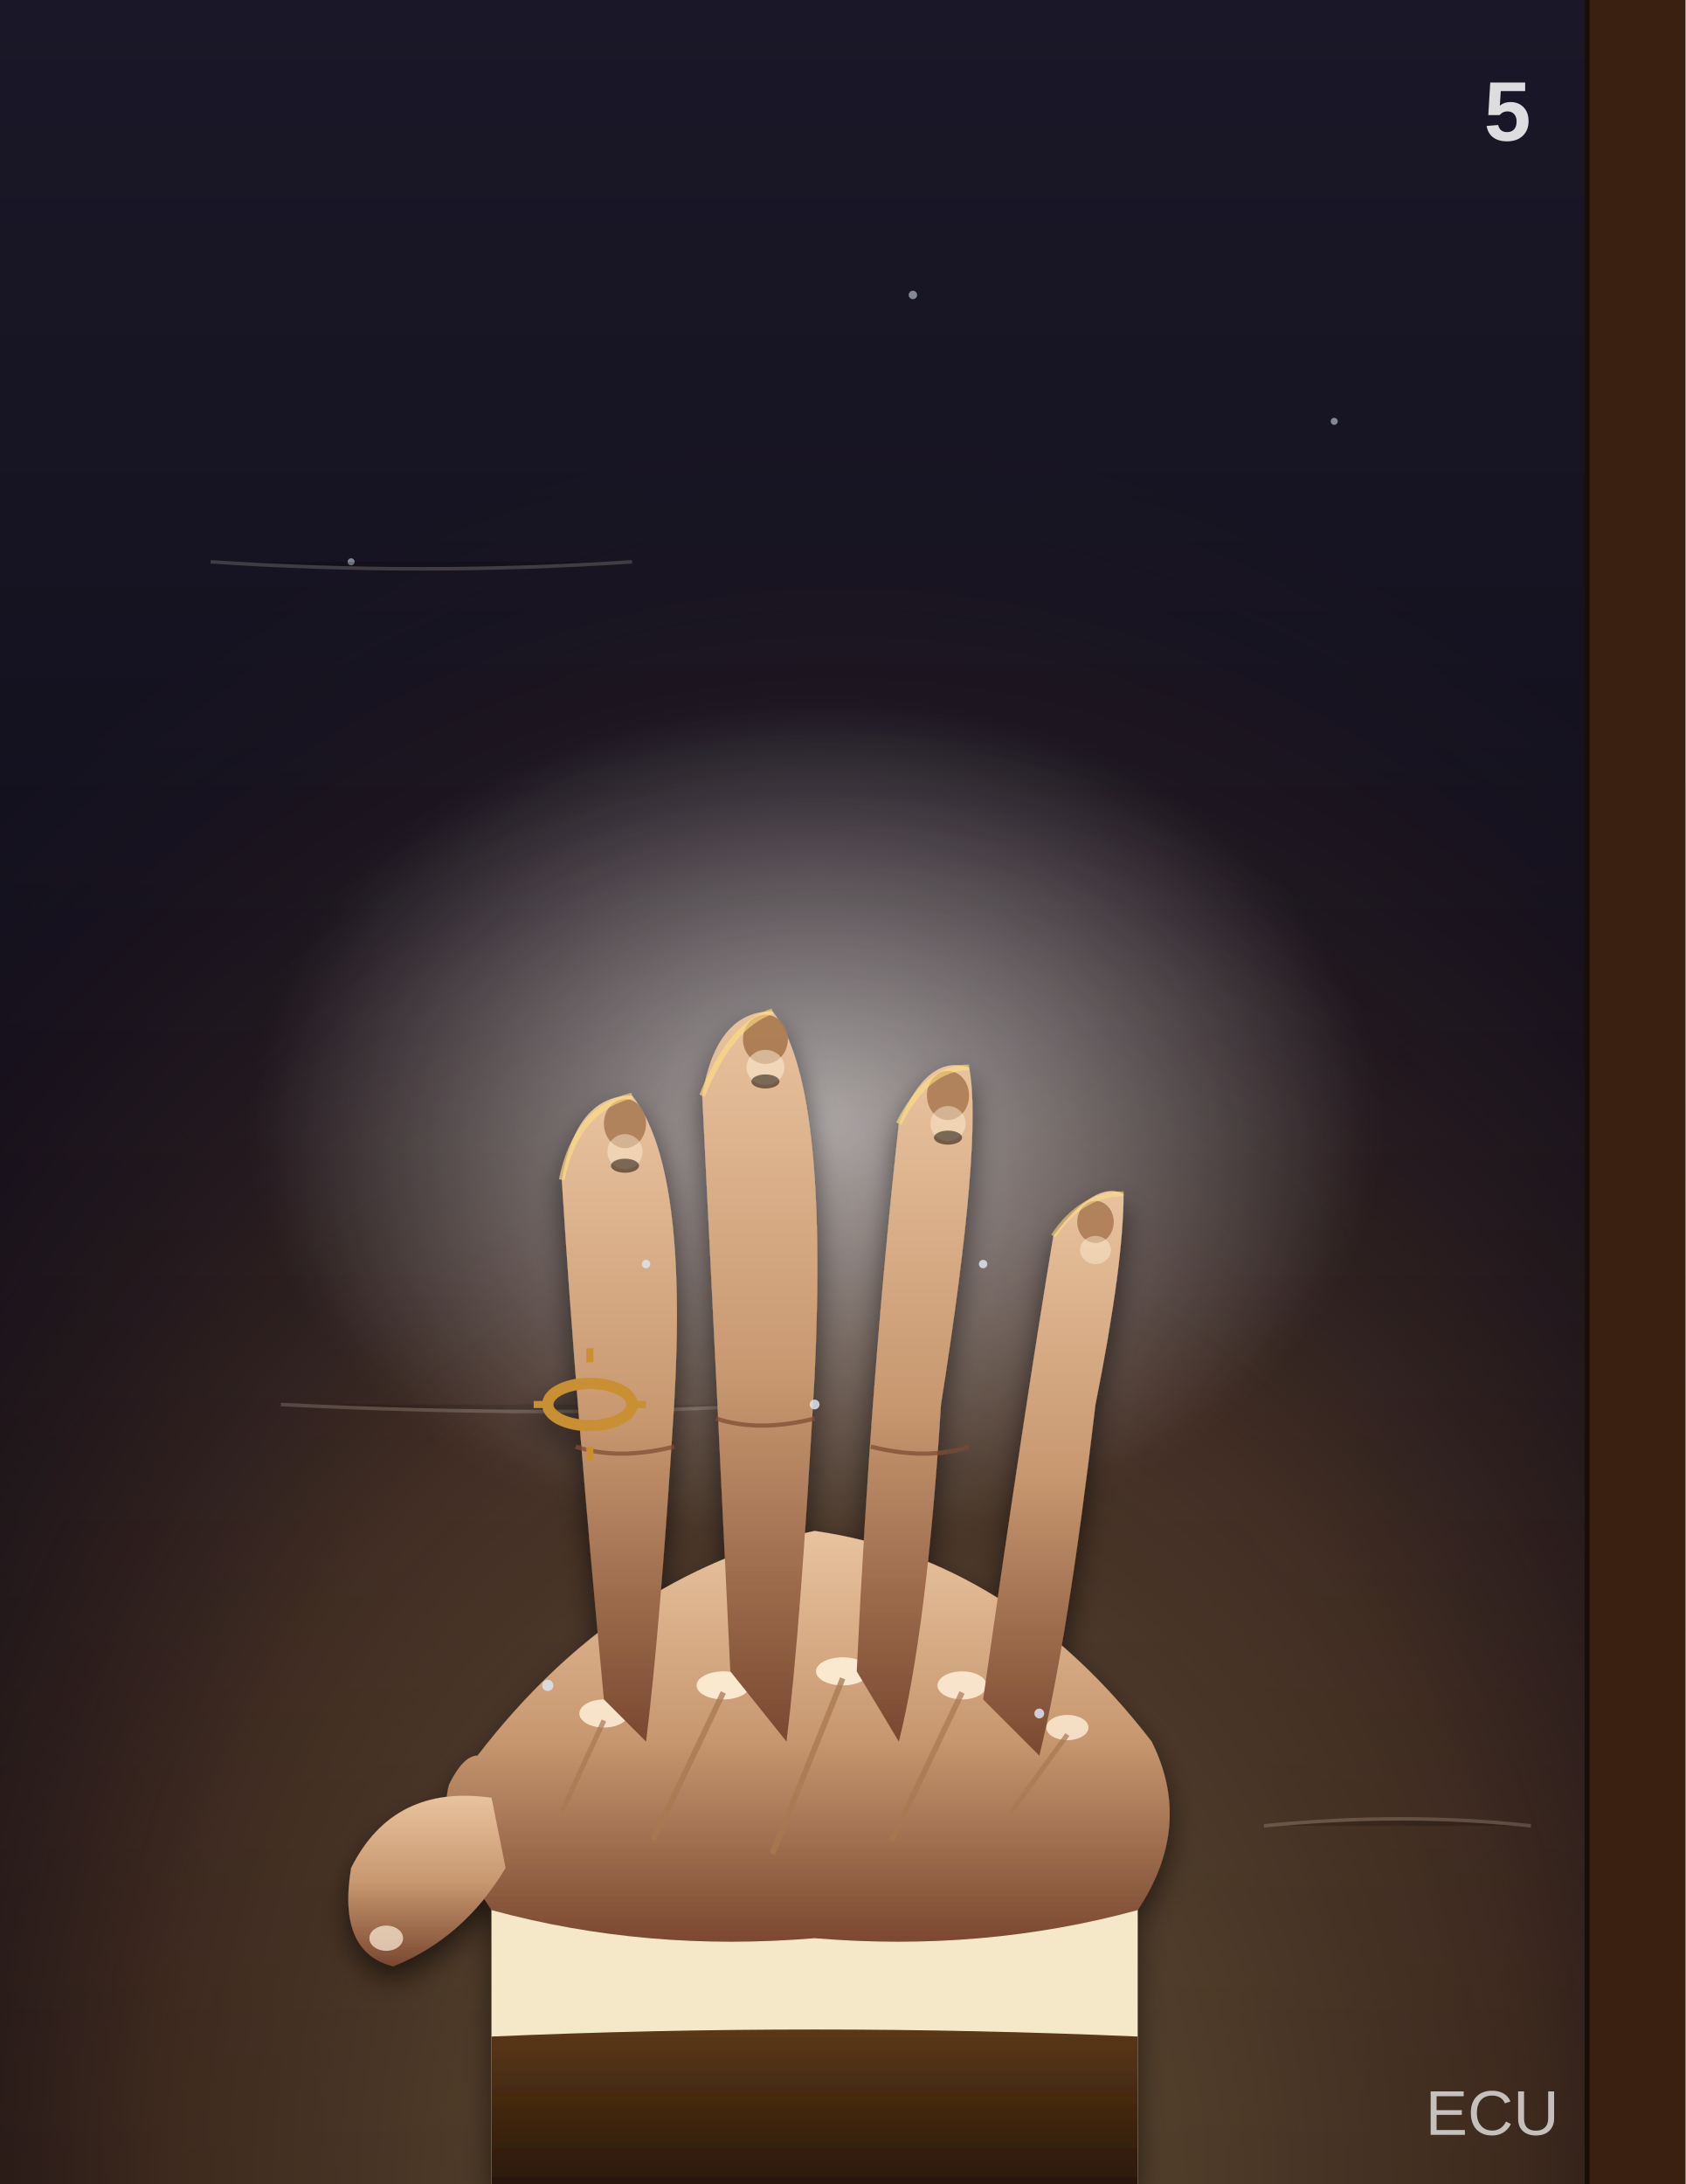
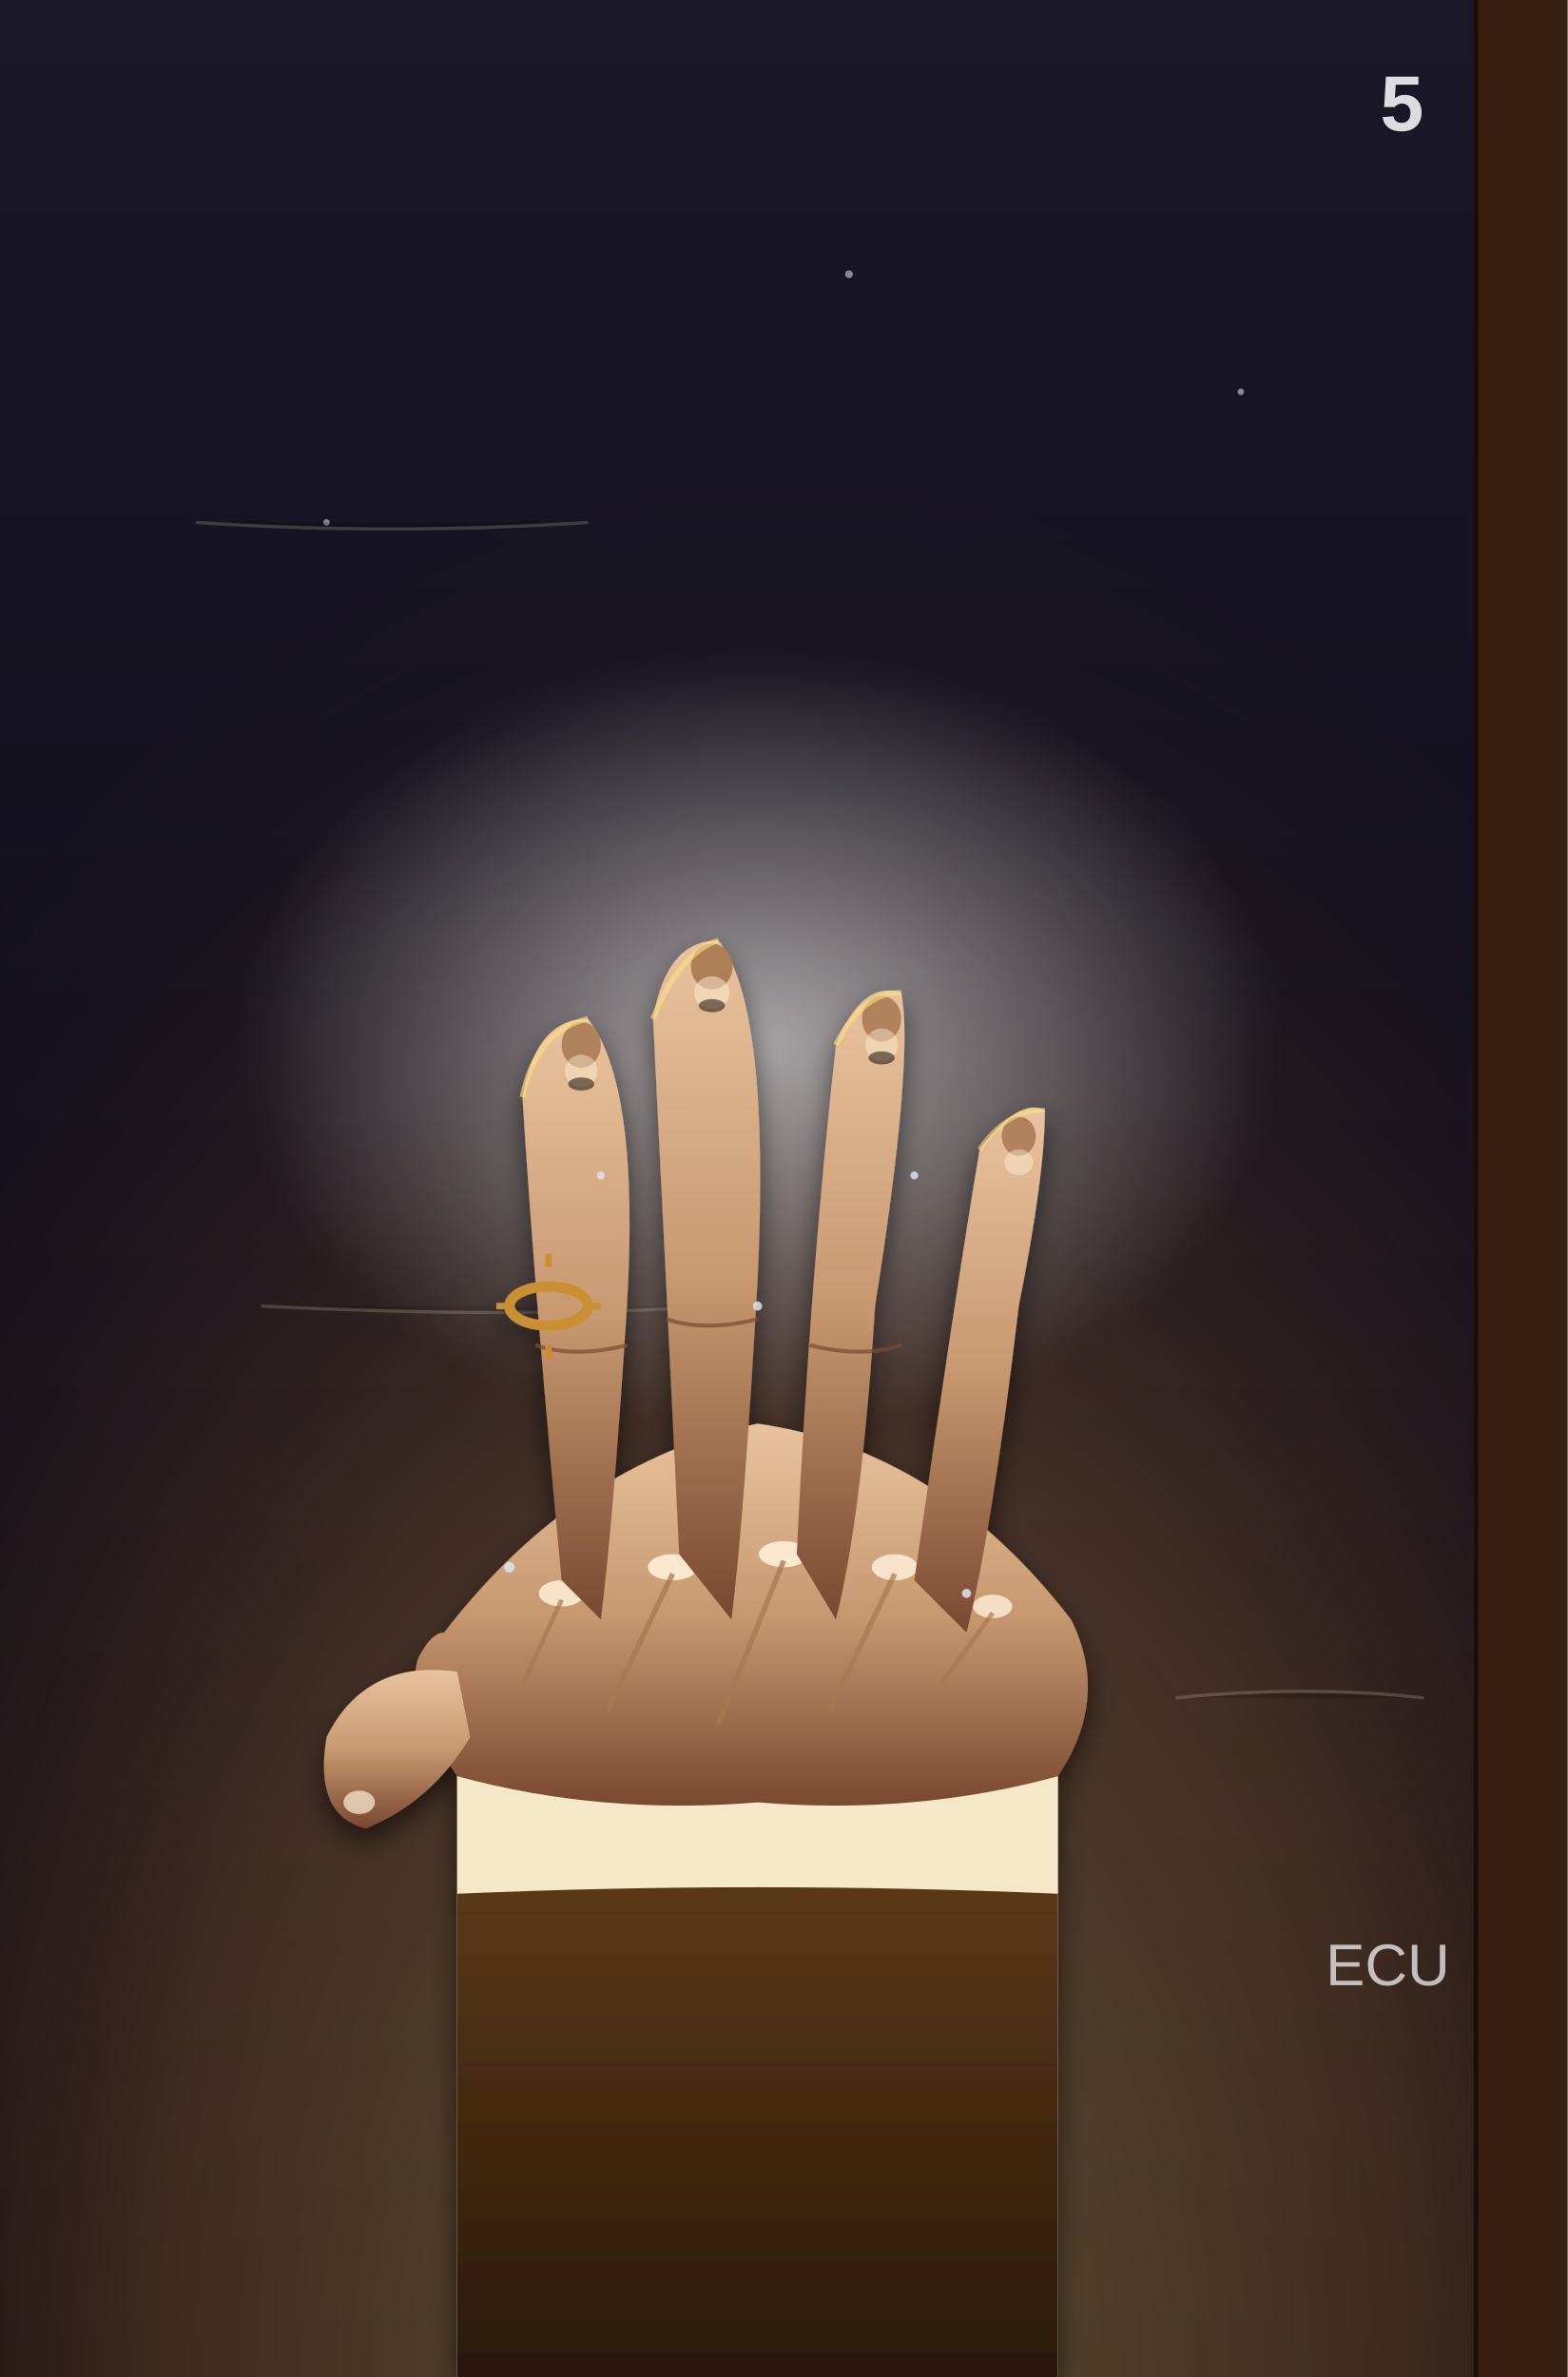
- <svg xmlns="http://www.w3.org/2000/svg" viewBox="0 0 240 311" width="240" height="311">
+ <svg xmlns="http://www.w3.org/2000/svg" viewBox="0 0 240 364" width="240" height="364">
  <defs>
    <linearGradient id="p6p5skyEmpty" x1="0%" y1="0%" x2="0%" y2="100%">
      <stop offset="0%" stop-color="#1a1828" />
      <stop offset="100%" stop-color="#0a0610" />
    </linearGradient>
    <radialGradient id="p6p5warmGlow" cx="50%" cy="100%" r="80%">
      <stop offset="0%" stop-color="#ffe080" stop-opacity="0.65" />
      <stop offset="50%" stop-color="#f5a850" stop-opacity="0.4" />
      <stop offset="100%" stop-color="#5a2812" stop-opacity="0" />
    </radialGradient>
    <linearGradient id="p6p5skinWarm" x1="0%" y1="0%" x2="0%" y2="100%">
      <stop offset="0%" stop-color="#e8c39e" />
      <stop offset="50%" stop-color="#c89870" />
      <stop offset="100%" stop-color="#7a4830" />
    </linearGradient>
    <linearGradient id="p6p5leather" x1="0%" y1="0%" x2="0%" y2="100%">
      <stop offset="0%" stop-color="#5a3818" />
      <stop offset="100%" stop-color="#2a1808" />
    </linearGradient>
    <radialGradient id="p6p5breathFog" cx="50%" cy="50%">
      <stop offset="0%" stop-color="#ffffff" stop-opacity="0.6" />
      <stop offset="100%" stop-color="#ffffff" stop-opacity="0" />
    </radialGradient>
    <filter id="p6p5bloom" x="-50%" y="-50%" width="200%" height="200%">
      <feGaussianBlur stdDeviation="2.5" />
    </filter>
    <filter id="p6p5softBloom" x="-50%" y="-50%" width="200%" height="200%">
      <feGaussianBlur stdDeviation="1.5" />
    </filter>
    <filter id="p6p5dropShadow" x="-50%" y="-50%" width="200%" height="200%">
      <feDropShadow dx="0" dy="2" stdDeviation="2" flood-color="#000" flood-opacity="0.55" />
    </filter>
  </defs>
-   <rect width="240" height="311" fill="url(#p6p5skyEmpty)" />
+   <rect width="240" height="364" fill="url(#p6p5skyEmpty)" />
  <g fill="#dce4f0" opacity="0.55">
    <circle cx="50" cy="80" r="0.5" />
    <circle cx="130" cy="42" r="0.6" />
    <circle cx="190" cy="60" r="0.5" />
  </g>
-   <rect width="240" height="311" fill="url(#p6p5warmGlow)" opacity="0.55" />
-   <rect x="226" y="0" width="14" height="311" fill="#3a2010" />
-   <line x1="226" y1="0" x2="226" y2="311" stroke="#1a0e08" stroke-width="0.7" />
+   <rect width="240" height="364" fill="url(#p6p5warmGlow)" opacity="0.55" />
+   <rect x="226" y="0" width="14" height="364" fill="#3a2010" />
+   <line x1="226" y1="0" x2="226" y2="364" stroke="#1a0e08" stroke-width="0.7" />
  <g stroke="#fff5d8" stroke-width="0.5" opacity="0.18">
    <path d="M30,80 Q60,82 90,80" />
    <path d="M40,200 Q80,202 110,200" />
    <path d="M180,260 Q200,258 218,260" />
  </g>
  <g id="p6p5-fog">
    <ellipse cx="116" cy="160" rx="80" ry="60" fill="url(#p6p5breathFog)" filter="url(#p6p5softBloom)" />
  </g>
  <g id="p6p5-hand" filter="url(#p6p5dropShadow)">
-     <path d="M70,260 Q90,250 116,248 Q142,250 162,260 L162,311 L70,311 Z" fill="#f5e8c8" />
-     <path d="M70,290 Q116,288 162,290 L162,311 L70,311 Z" fill="url(#p6p5leather)" />
+     <path d="M70,260 Q90,250 116,248 Q142,250 162,260 L162,364 L70,364 Z" fill="#f5e8c8" />
+     <path d="M70,290 Q116,288 162,290 L162,364 L70,364 Z" fill="url(#p6p5leather)" />
    <path d="M68,250 Q88,224 116,218 Q144,222 164,248 Q170,260 162,272 Q140,278 116,276 Q92,278 70,272 Q62,260 64,254 Q66,250 68,250 Z" fill="url(#p6p5skinWarm)" />
    <ellipse cx="86" cy="244" rx="3.5" ry="2" fill="#fff0d8" opacity="0.85" />
    <ellipse cx="103" cy="240" rx="3.8" ry="2" fill="#fff0d8" opacity="0.9" />
    <ellipse cx="120" cy="238" rx="3.8" ry="2" fill="#fff0d8" opacity="0.9" />
    <ellipse cx="137" cy="240" rx="3.5" ry="2" fill="#fff0d8" opacity="0.85" />
    <ellipse cx="152" cy="246" rx="3" ry="1.8" fill="#fff0d8" opacity="0.8" />
    <line x1="80" y1="258" x2="86" y2="245" stroke="#a87850" stroke-width="0.7" opacity="0.7" />
    <line x1="93" y1="262" x2="103" y2="241" stroke="#a87850" stroke-width="0.8" opacity="0.75" />
    <line x1="110" y1="264" x2="120" y2="239" stroke="#a87850" stroke-width="0.8" opacity="0.75" />
    <line x1="127" y1="262" x2="137" y2="241" stroke="#a87850" stroke-width="0.8" opacity="0.7" />
    <line x1="144" y1="258" x2="152" y2="247" stroke="#a87850" stroke-width="0.7" opacity="0.7" />
    <g id="p6p5-index">
      <path d="M86,242 Q82,200 80,168 Q82,156 90,156 Q98,166 96,200 Q94,232 92,248 Z" fill="url(#p6p5skinWarm)" />
      <path d="M82,206 Q88,208 96,206" fill="none" stroke="#7a4830" stroke-width="0.6" opacity="0.7" />
      <ellipse cx="89" cy="160" rx="3" ry="3.5" fill="#a87850" opacity="0.85" />
      <ellipse cx="89" cy="164" rx="2.5" ry="2.5" fill="#fff0d8" opacity="0.45" />
      <ellipse cx="84" cy="200" rx="6" ry="3" fill="none" stroke="#c89030" stroke-width="1.6" />
      <line x1="78" y1="200" x2="76" y2="200" stroke="#c89030" stroke-width="1" />
      <line x1="90" y1="200" x2="92" y2="200" stroke="#c89030" stroke-width="1" />
      <line x1="84" y1="194" x2="84" y2="192" stroke="#c89030" stroke-width="1" />
      <line x1="84" y1="206" x2="84" y2="208" stroke="#c89030" stroke-width="1" />
    </g>
    <g id="p6p5-middle">
      <path d="M104,238 Q102,196 100,156 Q102,144 110,144 Q118,154 116,196 Q114,232 112,248 Z" fill="url(#p6p5skinWarm)" />
      <path d="M102,202 Q108,204 116,202" fill="none" stroke="#7a4830" stroke-width="0.6" opacity="0.7" />
      <ellipse cx="109" cy="148" rx="3.2" ry="3.5" fill="#a87850" opacity="0.9" />
      <ellipse cx="109" cy="152" rx="2.7" ry="2.5" fill="#fff0d8" opacity="0.5" />
    </g>
    <g id="p6p5-ring">
      <path d="M122,238 Q124,196 128,160 Q132,150 138,152 Q140,162 134,200 Q132,232 128,248 Z" fill="url(#p6p5skinWarm)" />
      <path d="M124,206 Q132,208 138,206" fill="none" stroke="#7a4830" stroke-width="0.6" opacity="0.7" />
      <ellipse cx="135" cy="156" rx="3" ry="3.5" fill="#a87850" opacity="0.85" />
      <ellipse cx="135" cy="160" rx="2.5" ry="2.5" fill="#fff0d8" opacity="0.45" />
    </g>
    <g id="p6p5-pinky">
      <path d="M140,242 Q146,200 150,176 Q156,168 160,170 Q160,180 156,200 Q152,234 148,250 Z" fill="url(#p6p5skinWarm)" />
      <ellipse cx="156" cy="174" rx="2.6" ry="3" fill="#a87850" opacity="0.85" />
      <ellipse cx="156" cy="178" rx="2.2" ry="2" fill="#fff0d8" opacity="0.45" />
    </g>
    <g id="p6p5-thumb">
      <path d="M70,256 Q56,254 50,266 Q48,278 56,280 Q66,276 72,266 Z" fill="url(#p6p5skinWarm)" />
      <ellipse cx="55" cy="276" rx="2.4" ry="1.8" fill="#fff0d8" opacity="0.7" />
    </g>
    <ellipse cx="89" cy="166" rx="2" ry="1" fill="#1a0e08" opacity="0.55" />
    <ellipse cx="109" cy="154" rx="2" ry="1" fill="#1a0e08" opacity="0.55" />
    <ellipse cx="135" cy="162" rx="2" ry="1" fill="#1a0e08" opacity="0.55" />
    <path d="M80,168 Q82,158 90,156" fill="none" stroke="#ffe080" stroke-width="0.8" opacity="0.6" />
    <path d="M100,156 Q104,146 110,144" fill="none" stroke="#ffe080" stroke-width="0.8" opacity="0.6" />
    <path d="M128,160 Q132,152 138,152" fill="none" stroke="#ffe080" stroke-width="0.8" opacity="0.6" />
    <path d="M150,176 Q154,170 160,170" fill="none" stroke="#ffe080" stroke-width="0.7" opacity="0.55" />
  </g>
  <g id="p6p5-moisture" opacity="0.85">
    <circle cx="78" cy="240" r="0.8" fill="#dce4f0" />
    <circle cx="148" cy="244" r="0.7" fill="#dce4f0" />
    <circle cx="92" cy="180" r="0.6" fill="#dce4f0" />
    <circle cx="116" cy="200" r="0.7" fill="#dce4f0" />
    <circle cx="140" cy="180" r="0.6" fill="#dce4f0" />
  </g>
  <g id="p6p5-meta">
    <text x="218" y="20" text-anchor="end" font-family="Helvetica Neue, Arial, sans-serif" font-size="12" font-weight="bold" fill="#fff" opacity="0.85">5</text>
    <text x="222" y="304" text-anchor="end" font-family="Helvetica Neue, Arial, sans-serif" font-size="9" fill="#fff" opacity="0.7">ECU</text>
  </g>
</svg>
